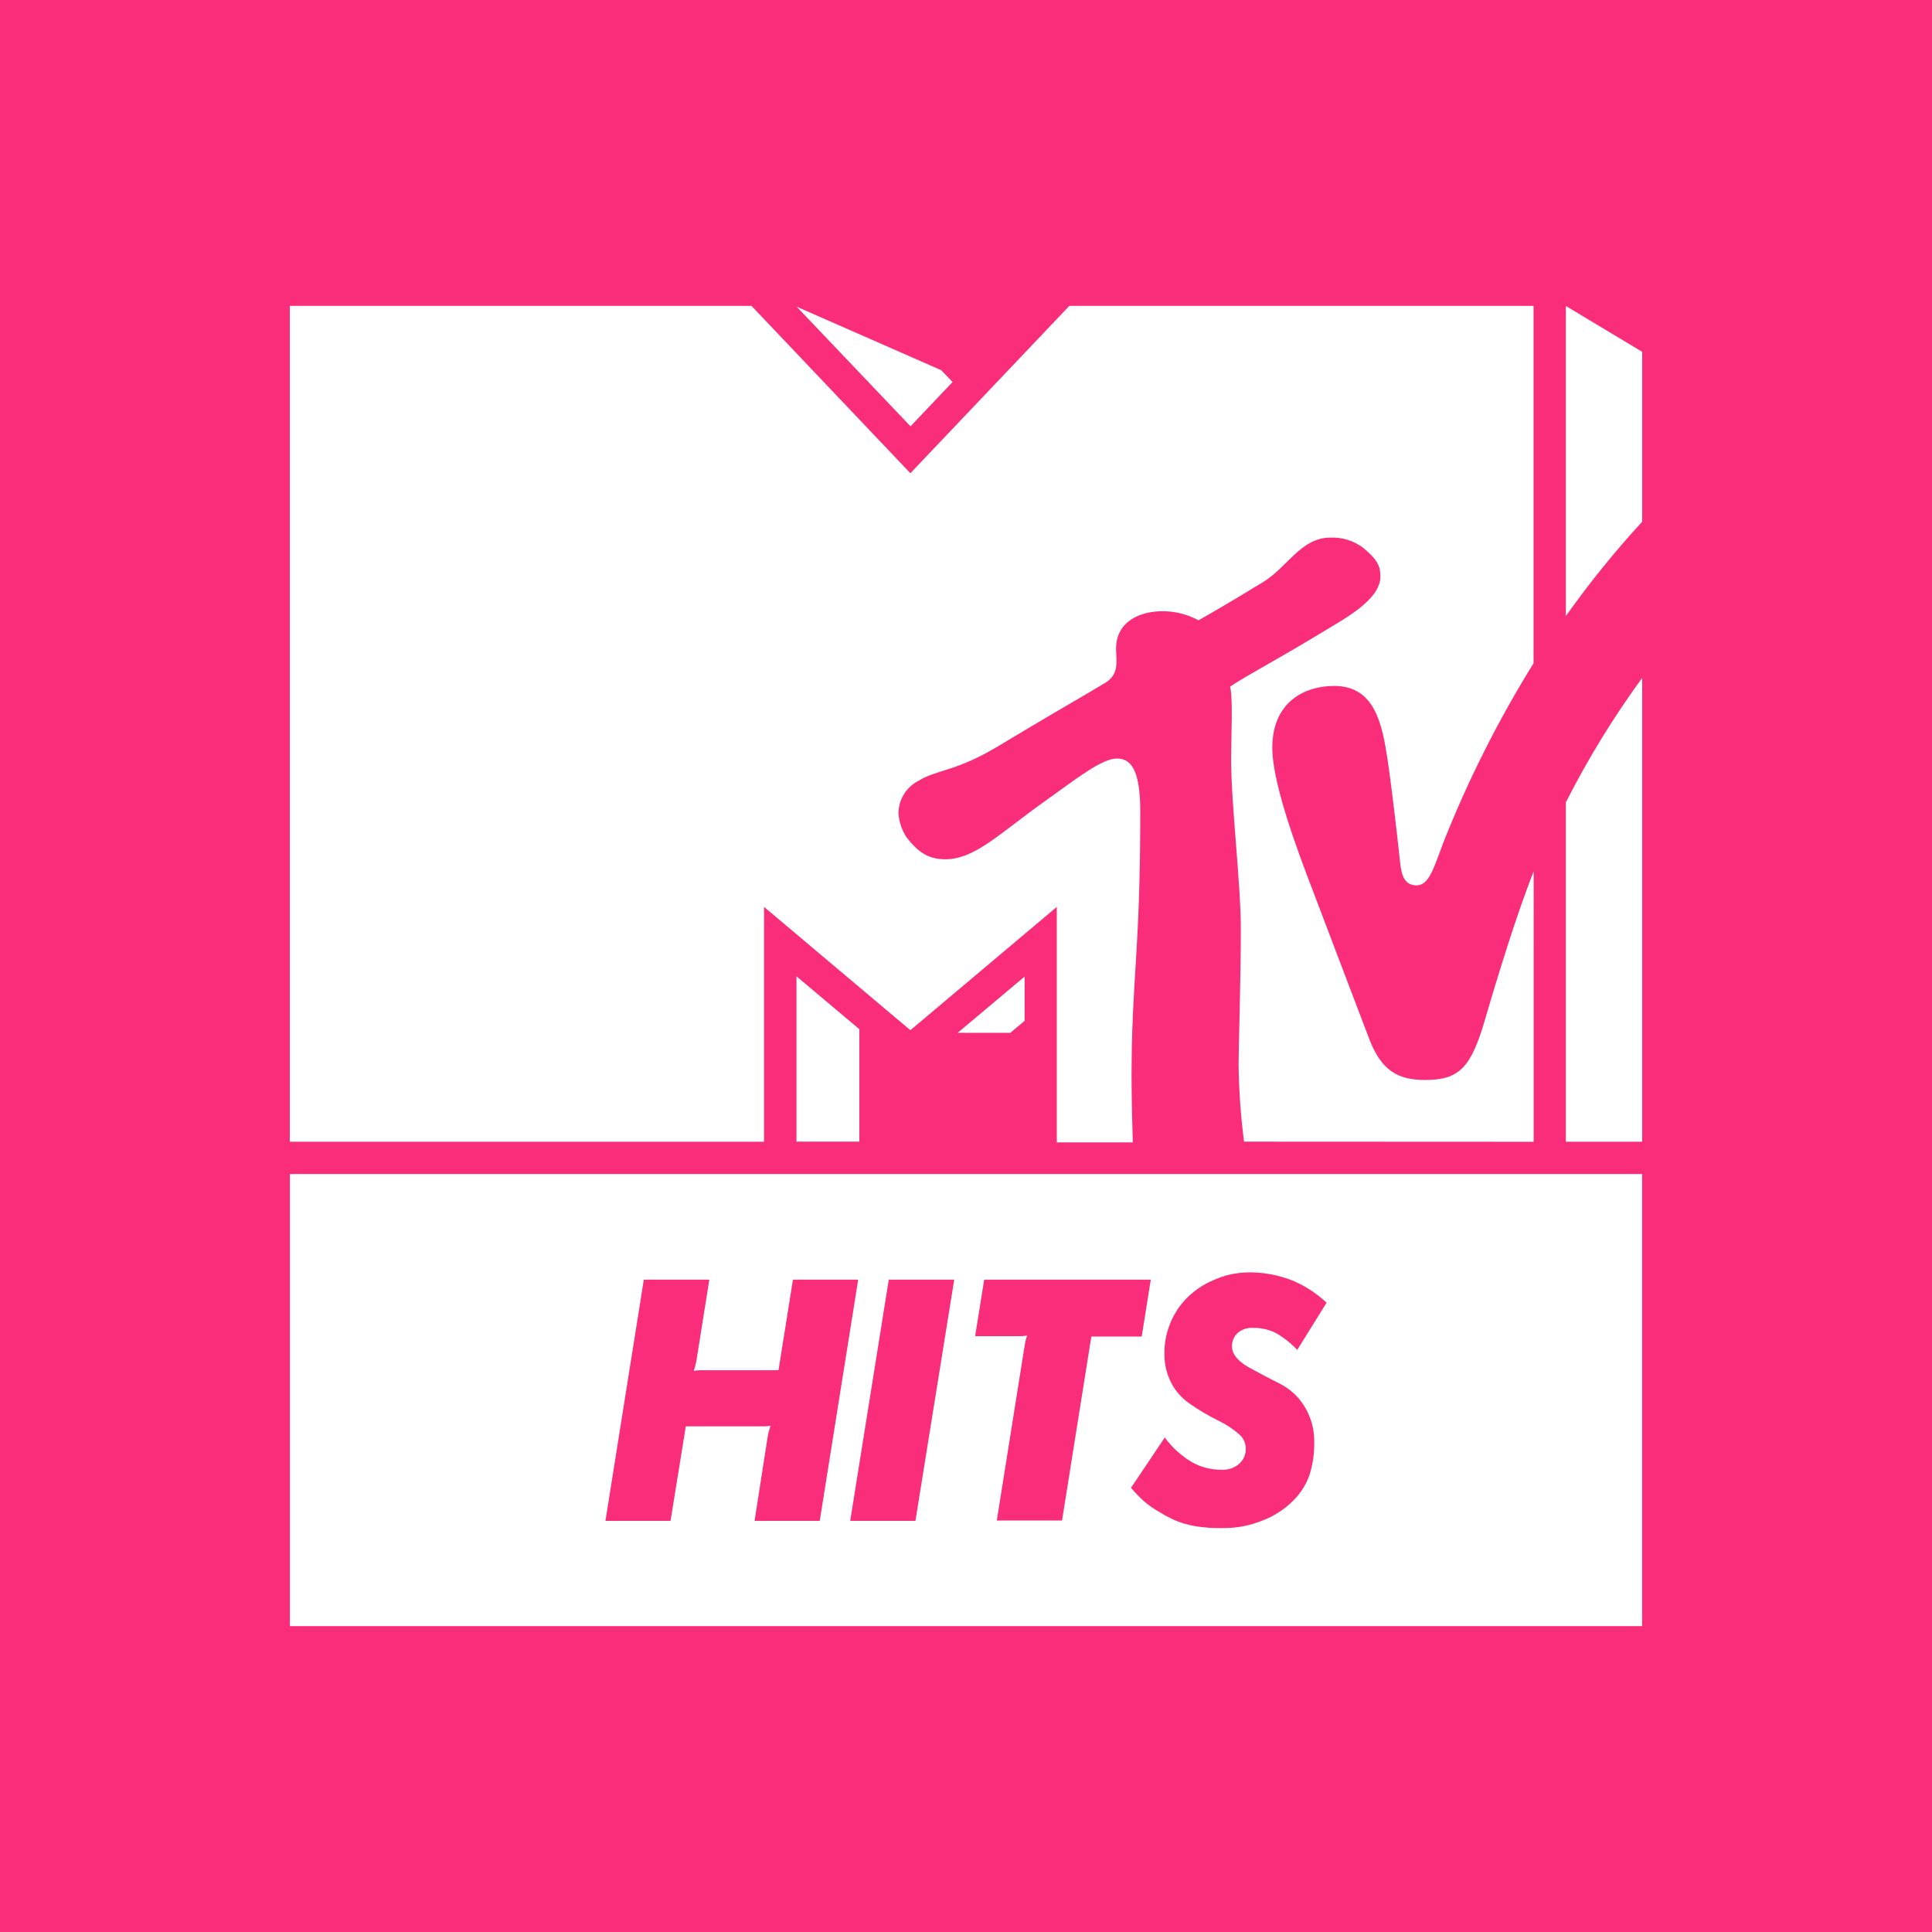
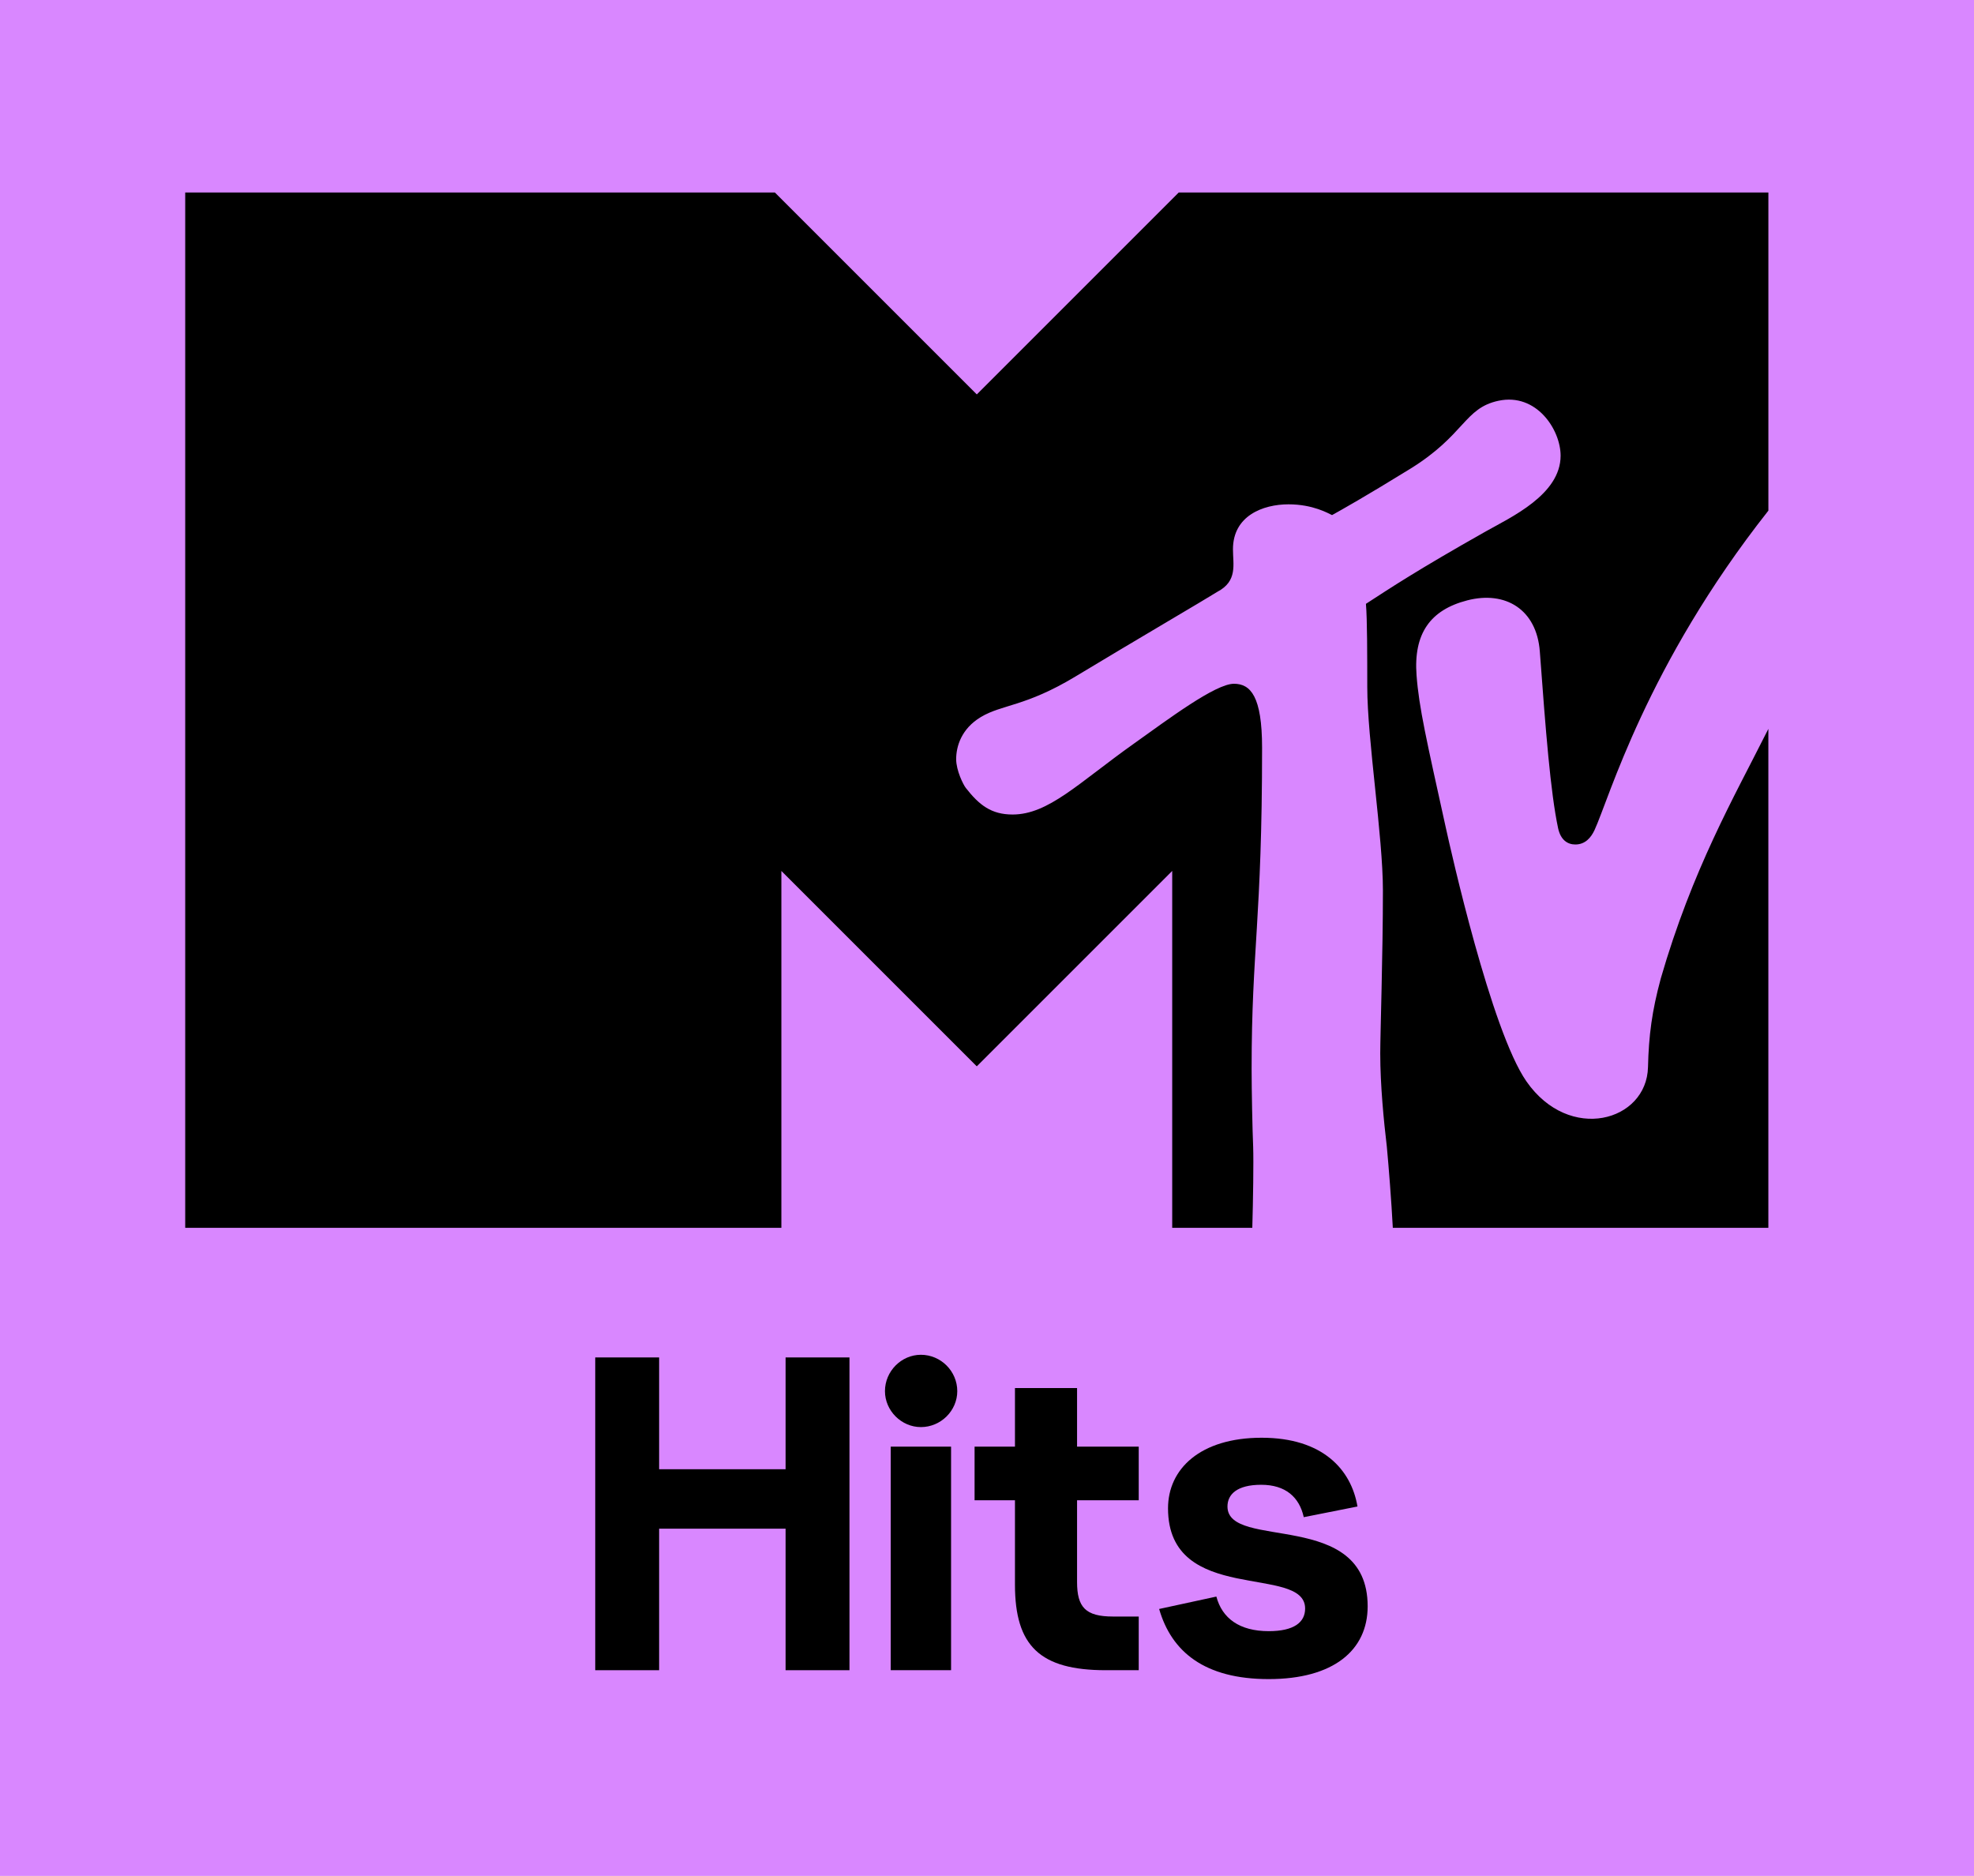
- <svg xmlns="http://www.w3.org/2000/svg" viewBox="0 0 283.46 283.46">
-   <defs>
-     <style>.cls-1{fill:#fa2d7a;}.cls-2{fill:#fff;}</style>
-   </defs>
-   <g id="Layer_2" data-name="Layer 2">
-     <g id="Viacom">
-       <g id="mtvhits">
-         <rect class="cls-1" width="283.46" height="283.46" />
-         <g id="logo">
-           <path class="cls-2" d="M116.86,167.5h9.22V151l-9.22-7.76Z" />
-           <path class="cls-2" d="M140.51,151.53h7.72l2.1-1.75v-6.5Z" />
-           <path class="cls-2" d="M139.76,56.05l-6.17,6.5L116.89,45l21.2,9.31Z" />
-           <path class="cls-2" d="M229.74,90.39V44.89l11.2,6.73V76.54a141.08,141.08,0,0,0-11.2,13.85" />
-           <path class="cls-2" d="M240.94,99.46v68.05h-11.2V117.72a132.31,132.31,0,0,1,11.2-18.26" />
-           <path class="cls-2" d="M182.52,167.5a100.76,100.76,0,0,1-.8-11.35c0-2.42.33-12.11.33-19.92,0-6.59-1.42-18.3-1.42-24.67,0-3.81.29-9-.15-10.83,3.06-2,5.72-3.25,14.14-8.34,2.71-1.65,7.91-4.44,7.91-7.79,0-1.49-.39-2.46-2.5-4.2a7.37,7.37,0,0,0-4.86-1.52c-4.28,0-6.23,4.29-9.82,6.5-5.48,3.35-8.38,5-9.51,5.63a10.88,10.88,0,0,0-5.32-1.33c-3.13,0-6.77,1.42-6.77,5.48,0,1.88.59,3.9-1.91,5.21-1.39.88-8.21,4.77-15.47,9.16-6.12,3.68-9,3.4-11.55,5a5.38,5.38,0,0,0-3,4.78,7.46,7.46,0,0,0,1.17,3.52c1.64,2.1,3.12,3.24,5.71,3.24,4.38,0,8-3.85,14.8-8.66,4.22-3,8.1-6.12,10.37-6.12,2,0,3.43,1.52,3.43,7.81,0,21-1.28,24.37-1.28,39,0,2.64.11,7.48.18,9.51H155.05V133.06l-21.48,18.09L112.1,133.06v34.45H42.52V44.88h67.74l23.31,24.55,23.32-24.55H225V97.32a164.66,164.66,0,0,0-13.16,26.11c-1.44,3.75-2.12,6.47-4,6.47-2.1,0-2.28-2.07-2.48-3.93-.42-4-1.32-11.56-1.75-14.33-.8-5.36-1.87-11-7.85-11-4.45,0-9.09,2.43-9.09,9.07,0,3.75,1.89,10.29,5.15,18.87,1.28,3.4,8.1,21.28,9.08,23.87,1.81,4.74,4.31,6,8.21,6,5,0,6.71-1.83,8.76-8.82,1.74-6,4.7-15.67,7.15-21.77v39.66Z" />
-           <path class="cls-2" d="M42.53,172.25v66.33h198.4V172.25Zm140.53,14.43a17.3,17.3,0,0,1,6.26,1.07,16.68,16.68,0,0,1,5.31,3.38l-4.3,6.93a13.34,13.34,0,0,0-3.26-2.55,7.41,7.41,0,0,0-3.27-.69,3.15,3.15,0,0,0-2.21.75,2.55,2.55,0,0,0-.83,2q0,1.85,3.14,3.41c1.1.6,2,1.09,2.79,1.48s1.31.68,1.62.85a8.9,8.9,0,0,1,3.3,3.42,9.52,9.52,0,0,1,1.21,4.73,15.16,15.16,0,0,1-.71,5,10,10,0,0,1-2.41,3.75,12.9,12.9,0,0,1-4.52,2.9,15.16,15.16,0,0,1-5.64,1.09c-1,0-1.95,0-2.78-.11a14.88,14.88,0,0,1-2.34-.37,12.38,12.38,0,0,1-2.13-.71,17.56,17.56,0,0,1-2.15-1.15,13.54,13.54,0,0,1-2.26-1.57,20.75,20.75,0,0,1-1.94-2l4.95-7.38a13.68,13.68,0,0,0,3.92,3.58,8.78,8.78,0,0,0,4.42,1.15,3.63,3.63,0,0,0,2.6-.89,2.89,2.89,0,0,0,.95-2.25,2.77,2.77,0,0,0-.9-2,13.45,13.45,0,0,0-3.13-2.07,32.63,32.63,0,0,1-4.25-2.52,8.73,8.73,0,0,1-2.29-2.37,9.25,9.25,0,0,1-1-2.23,8.44,8.44,0,0,1-.36-2.38,11.48,11.48,0,0,1,3-8.19,12.06,12.06,0,0,1,4.19-2.92,12.48,12.48,0,0,1,5.06-1.13Zm-88.6,1.07h9.61l-1.86,11.69a6.47,6.47,0,0,1-.19.9l-.23.8a5.09,5.09,0,0,1,.87-.1h11.56l2.12-13.29h9.57l-5.64,35.39h-9.56l1.91-12.27c.08-.42.14-.73.19-.91s.14-.44.24-.79a5.41,5.41,0,0,1-.88.1H100.62l-2.24,13.87H88.83Zm35.94,0H140l-5.69,35.39h-9.57Zm14,0h24.44l-1.33,8.34h-7.39l-4.3,27h-9.57l4.05-25.45c.07-.43.12-.72.16-.9a4.4,4.4,0,0,1,.26-.8,5.19,5.19,0,0,1-.88.1h-6.77Z" />
-         </g>
-       </g>
+ <svg xmlns="http://www.w3.org/2000/svg" width="1024" height="973.153" version="1.1" viewBox="0 0 1024 973.153">
+   <defs />
+   <g transform="matrix(1.02422 0 0 1.02422 -.112024 -25.5335)">
+     <path d="m0.109 975.07h999.782v-950.14h-999.782z" style="fill:#d987ff" />
+     <path d="m841.199 520.754c-4.387 16.219-6.043 28.578-6.418 44.672-0.648 27.539-39.855 38.476-61.586 7.207-17.886-25.735-38.406-117.559-40.808-128.457-9.805-44.531-13.594-60.754-14.828-77.219-1.582-21.102 6.918-33.086 25.66-37.937 19.418-5.028 35.207 4.648 36.777 25.929 2.961 40.008 5.387 71.215 9.246 89.422 1.293 6.094 4.887 8.293 8.738 8.293 5.024 0 7.954-3.5 9.735-7.332 7.344-15.816 26.156-83.316 88.039-161.766v-161.132h-298.652l-102.266 102.265-102.266-102.265h-298.656v524.394h301.941v-180.769l98.973 98.972 98.976-98.972v180.769h40.567c0.406-14.207 0.695-33.125 0.433-41.152-0.371-8.375-0.781-28.512-0.781-39.395 0-60.531 5.301-75.363 5.301-162.601 0-26.086-5.84-32.422-14.258-32.422-9.398 0-33.18 17.871-50.699 30.344-28.09 19.968-43.227 35.882-61.41 35.882-10.739 0-16.864-4.734-23.676-13.453-1.277-1.609-4.895-8.824-4.895-14.566 0-6.449 2.582-15.371 12.481-21.34 10.711-6.445 22.535-5.215 47.926-20.539 30.105-18.172 66.105-39.25 71.898-42.918 10.352-5.438 7.875-13.816 7.887-21.566 0-16.891 15.14-22.731 28.129-22.731 12.457 0 20.187 4.606 22.054 5.453 4.661-2.586 16.778-9.371 39.457-23.359 27.899-17.207 27.418-30.817 44.805-34.543 19.285-4.137 31.5 14.676 31.5 27.816 0 19.715-25.183 31.172-37.875 38.336-35.515 20.059-48.07 28.512-60.726 36.696 0.675 7.906 0.664 26.261 0.679 42.125 0 26.41 7.922 75.707 7.922 103.027 0 32.422-1.351 72.625-1.351 82.625 0 16.125 1.828 34.445 3.328 47.129 0.976 10.379 2.304 27.383 3.039 41.152h190.203v-252.723c-0.332 0.657-0.664 1.305-0.996 1.961-16.461 32.793-37.5 69.192-53.559 124.688" />
+     <g transform="translate(291.927,870.894)">
+       <path d="m106.063-158.422v56.625h-64.047v-56.625h-32.359v158.422h32.359v-71.688h64.047v71.688h32.359v-158.422z" />
+     </g>
+     <g transform="translate(440.008,870.894)">
+       <path d="m26.516-123.141c10.109 0 18.422-8.312 18.422-18.203 0-10.109-8.312-18.422-18.422-18.422-9.891 0-18.203 8.313-18.203 18.422 0 9.891 8.312 18.203 18.203 18.203zm-15.281 123.141h30.562v-113.25h-30.562z" />
+     </g>
+     <g transform="translate(493.038,870.894)">
+       <path d="m83.812-27.188h-13.031c-13.938 0-18.203-4.719-18.203-17.531v-41.344h31.234v-27.188h-31.234v-29.656h-31.453v29.656h-20.453v27.188h20.453v42.688c0 31.016 12.578 43.375 46.062 43.375h16.625z" />
+     </g>
+     <g transform="translate(582.921,870.894)">
+       <path d="m109.875-32.359c0-49.656-71-28.078-71-50.562 0-6.062 4.719-11 17.078-11 12.359 0 19.328 6.281 21.562 16.406l27.203-5.406c-3.156-18.641-17.532-34.828-48.547-34.828-31 0-47.406 15.734-47.406 35.734 0 49.438 69.438 28.094 69.438 50.781 0 6.969-5.625 11.453-18.438 11.453-14.828 0-23.594-6.516-26.516-17.516l-28.984 6.281c6.297 21.797 23.141 35.516 55.5 35.516 32.812 0 50.109-14.609 50.109-36.859z" />
    </g>
  </g>
</svg>
